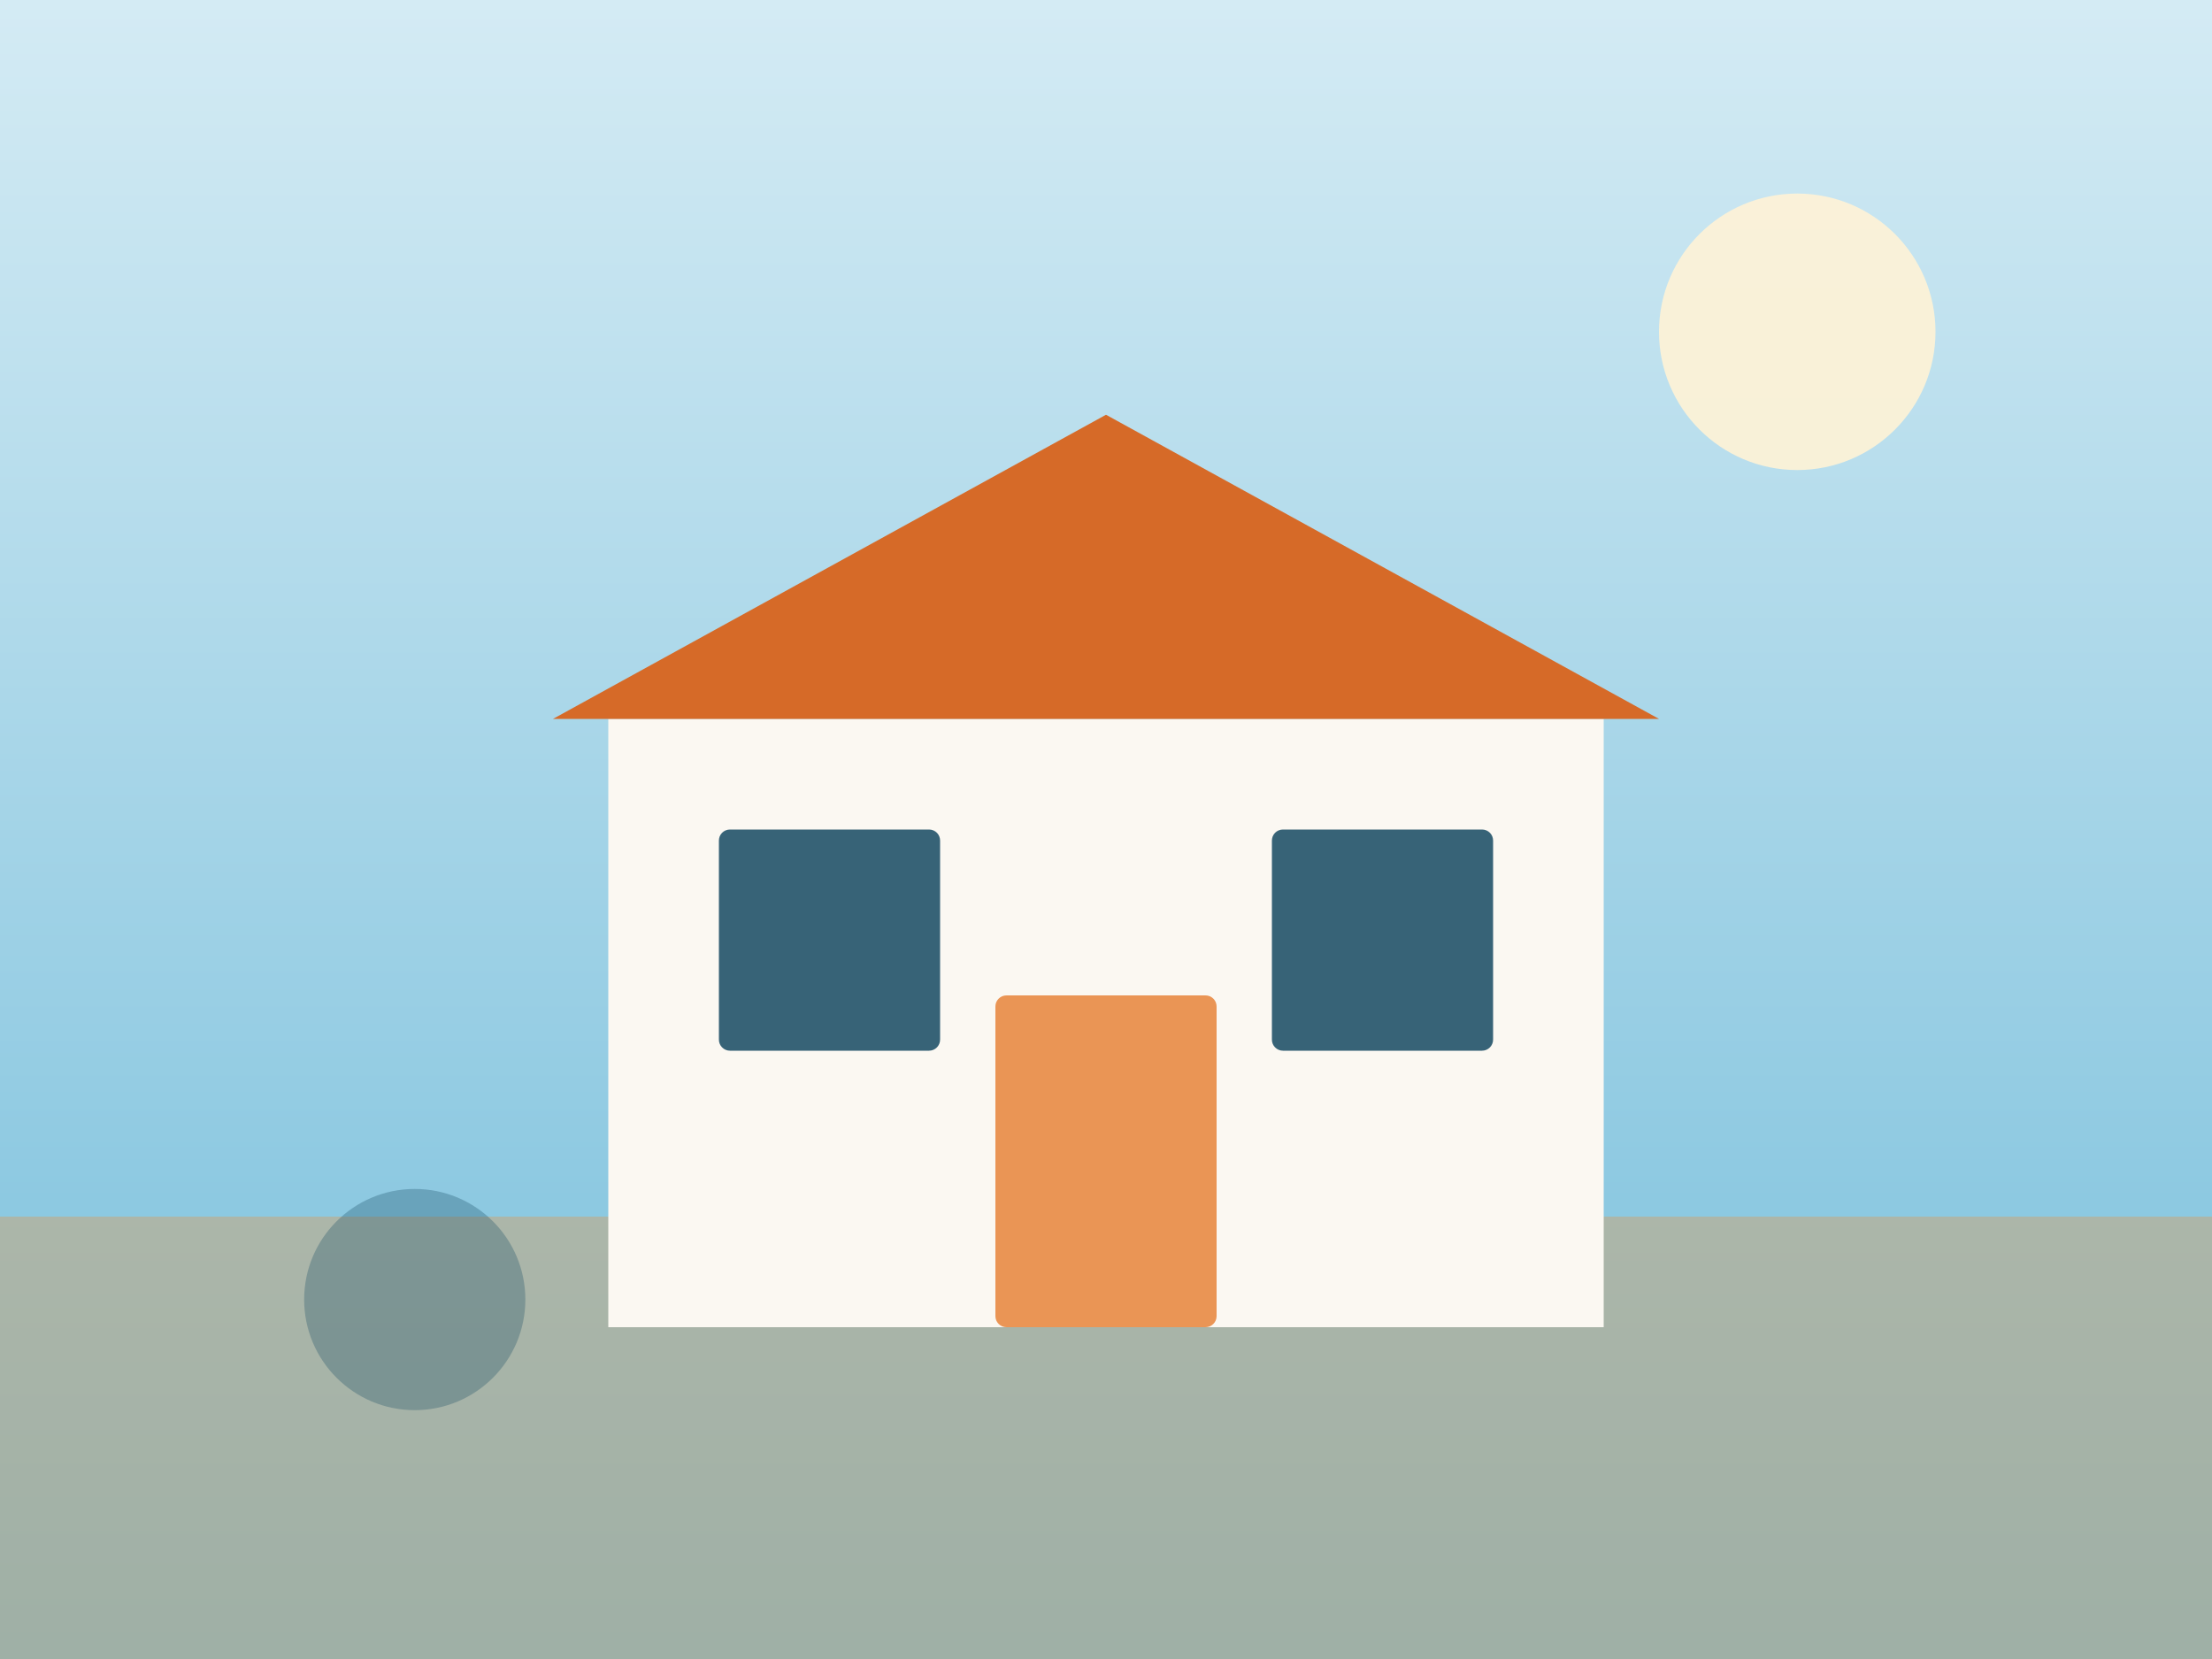
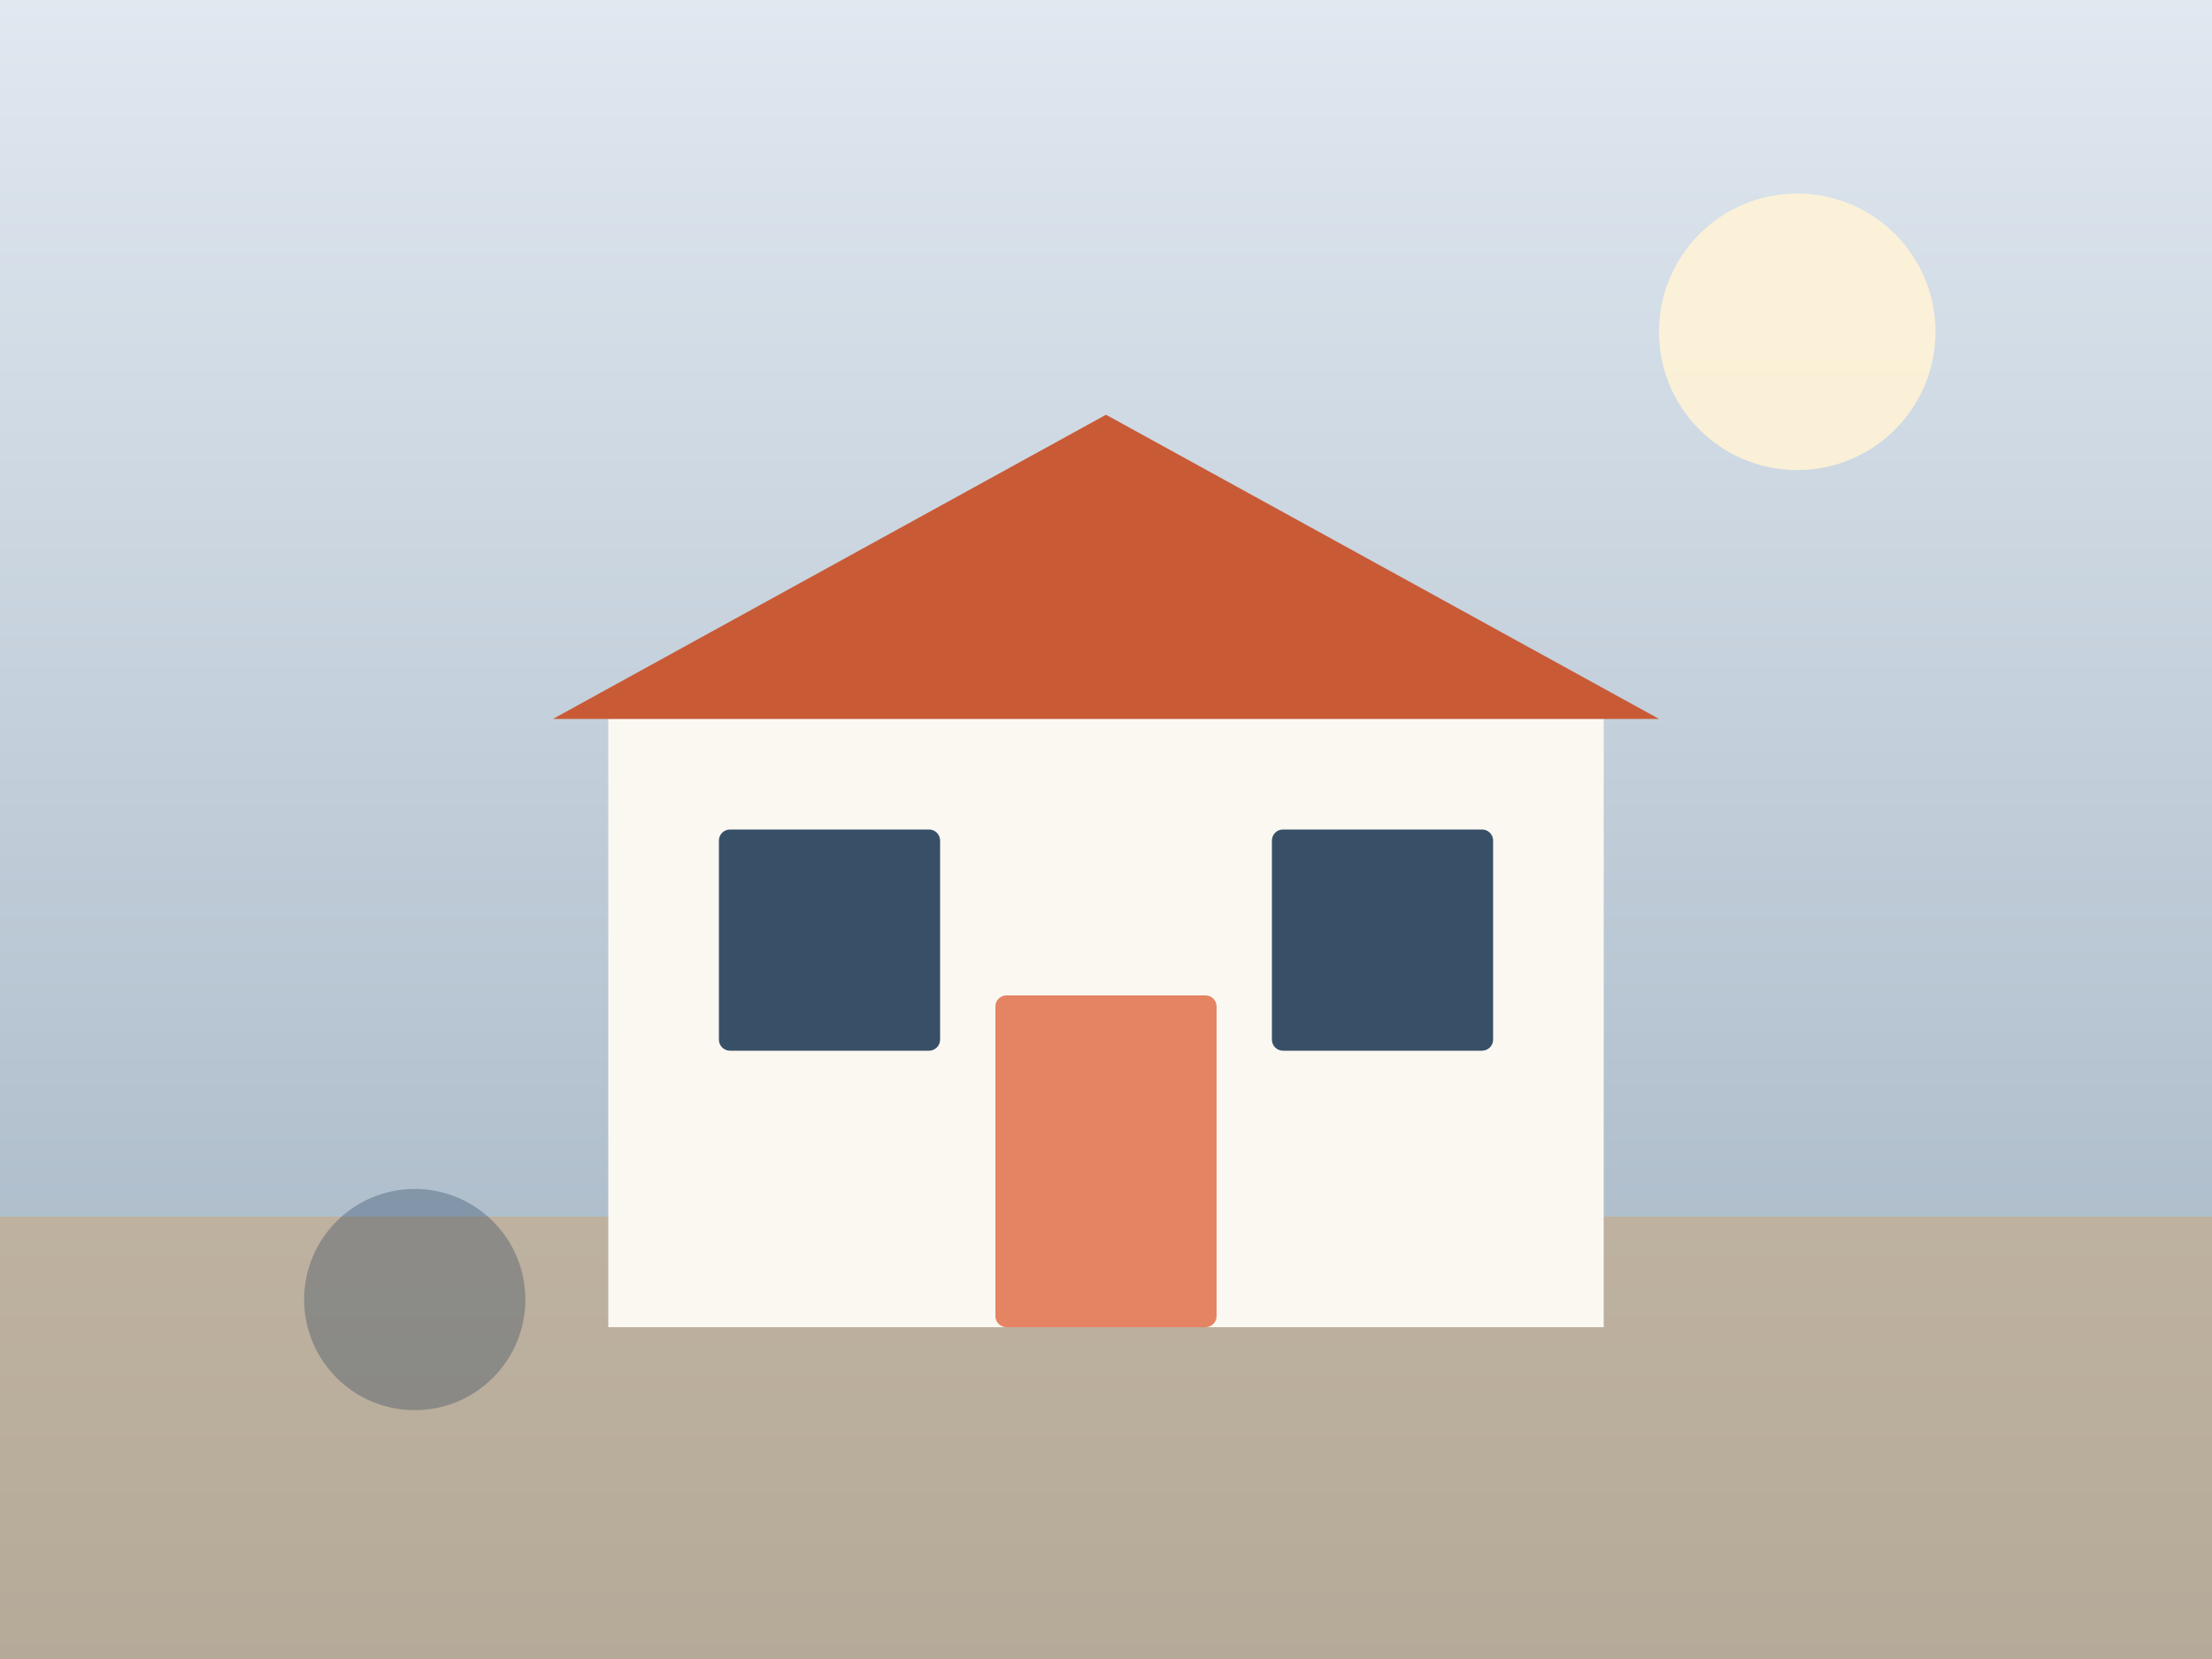
<svg xmlns="http://www.w3.org/2000/svg" width="800" height="600" viewBox="0 0 800 600" preserveAspectRatio="xMidYMid slice" role="img" aria-label="Casa familiar">
  <defs>
    <linearGradient id="bg3" x1="0" y1="0" x2="0" y2="1">
-       <stop offset="0" stop-color="#d4ebf4" />
-       <stop offset="1" stop-color="#72bcda" />
+       <stop offset="0" stop-color="#E0E8F0" />
+       <stop offset="1" stop-color="#9FB0C0" />
    </linearGradient>
  </defs>
  <rect width="800" height="600" fill="url(#bg3)" />
  <circle cx="650" cy="120" r="50" fill="#fff3d6" opacity="0.9" />
  <rect y="440" width="800" height="160" fill="#cba471" opacity="0.5" />
  <rect x="220" y="260" width="360" height="220" fill="#fbf8f2" />
-   <path d="M200 260 L400 150 L600 260 Z" fill="#d66a28" />
-   <g fill="#154961" opacity="0.85">
+   <path d="M200 260 L400 150 L600 260 Z" fill="#C95A36" />
+   <g fill="#16324F" opacity="0.85">
    <rect x="260" y="300" width="80" height="80" rx="4" />
    <rect x="460" y="300" width="80" height="80" rx="4" />
-     <rect x="360" y="360" width="80" height="120" rx="4" fill="#e8843a" />
+     <rect x="360" y="360" width="80" height="120" rx="4" fill="#E0704A" />
  </g>
-   <circle cx="150" cy="470" r="40" fill="#154961" opacity="0.3" />
+   <circle cx="150" cy="470" r="40" fill="#16324F" opacity="0.3" />
</svg>
